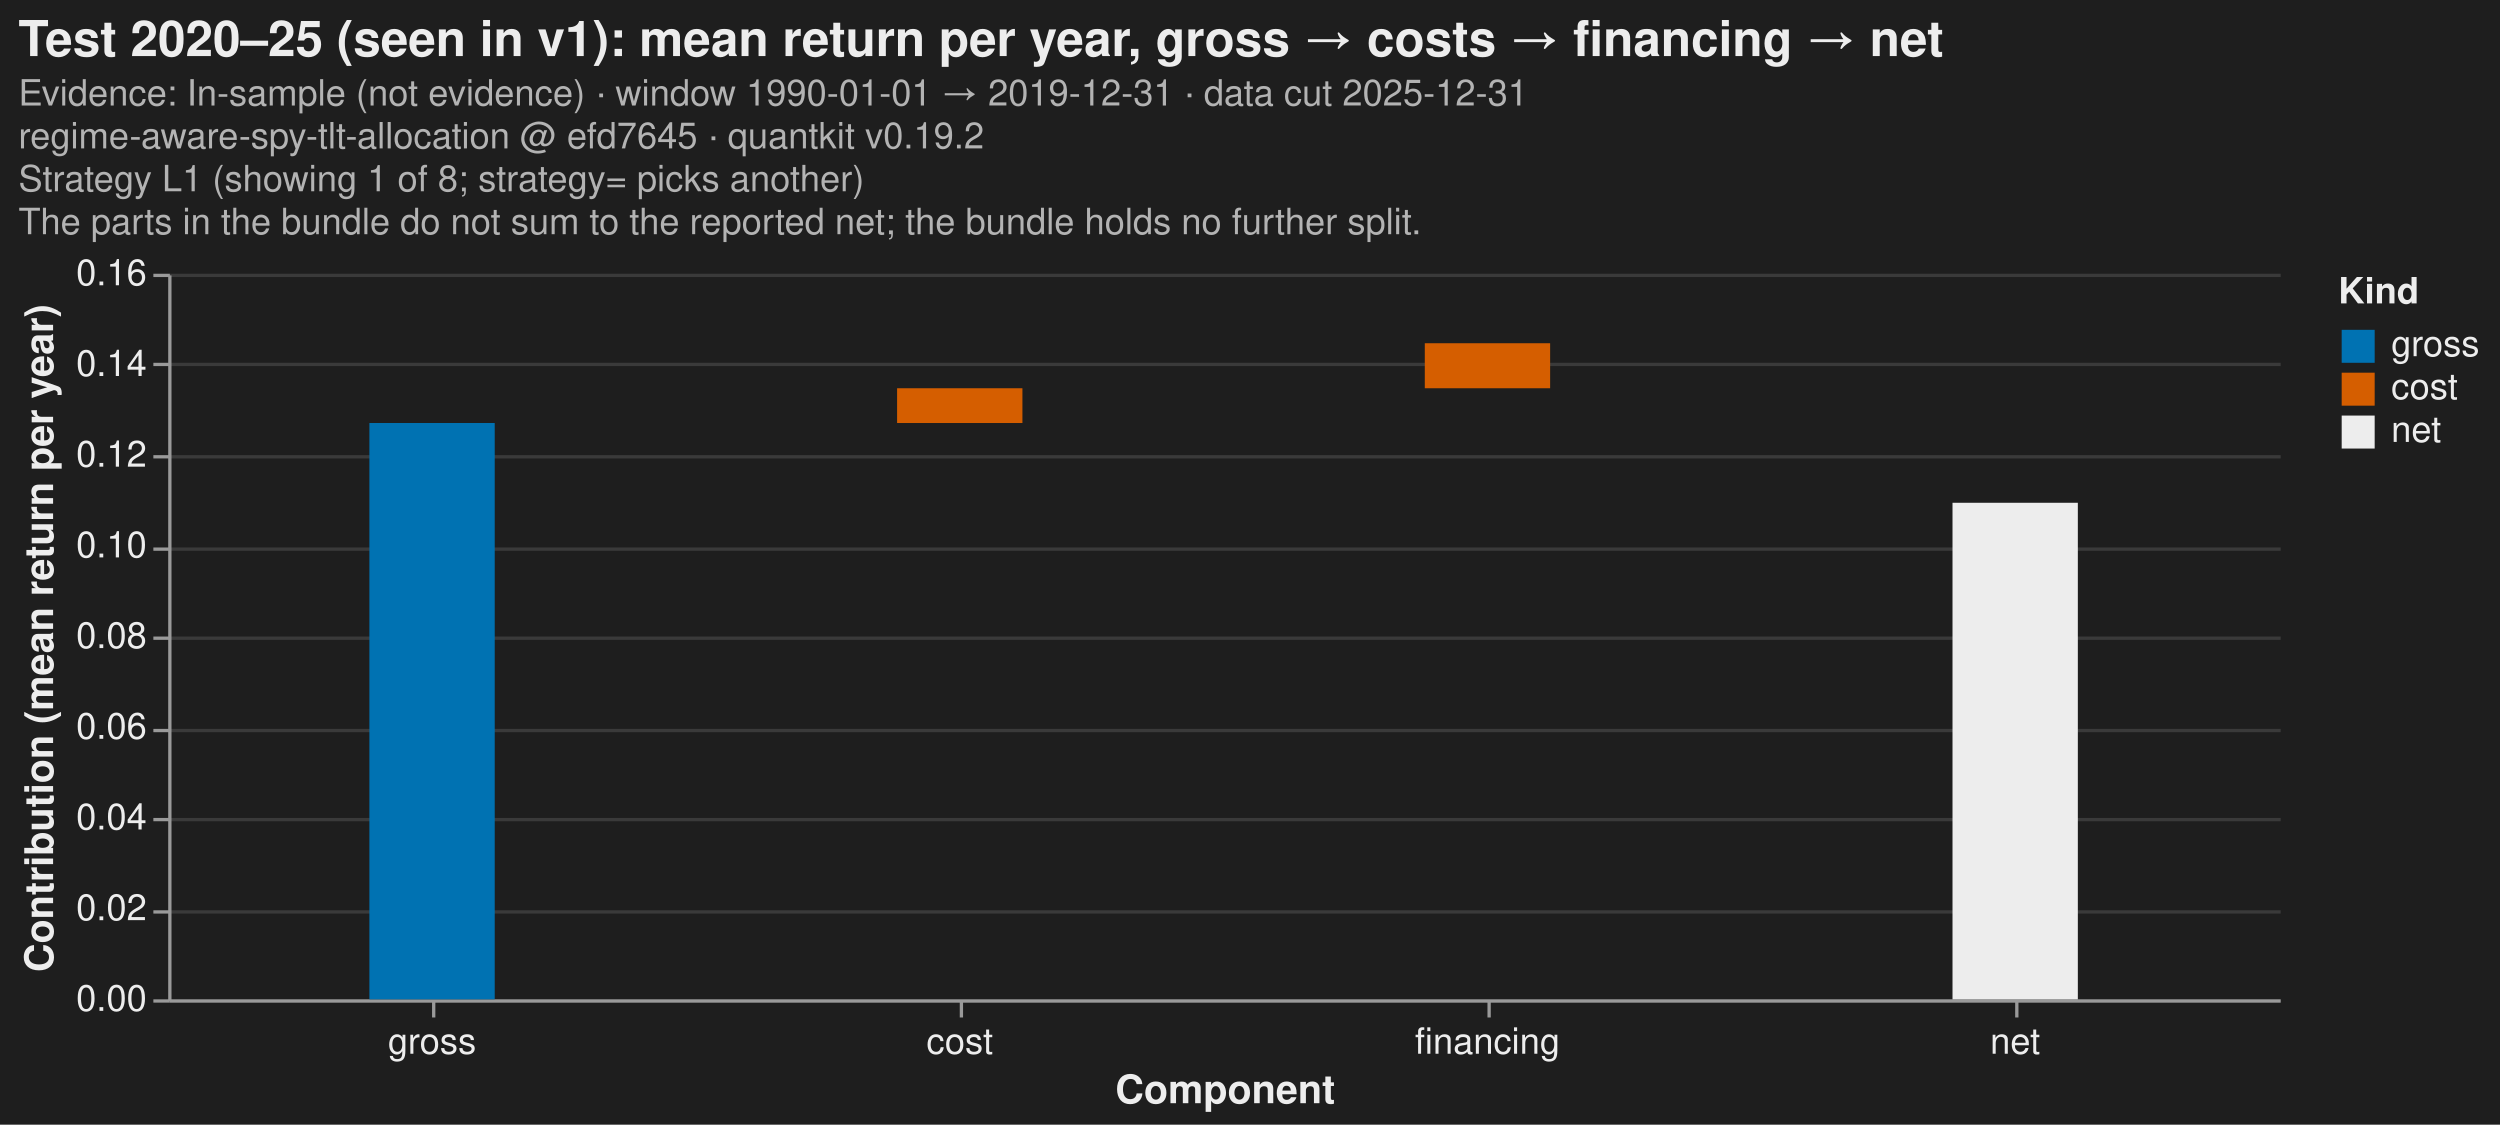
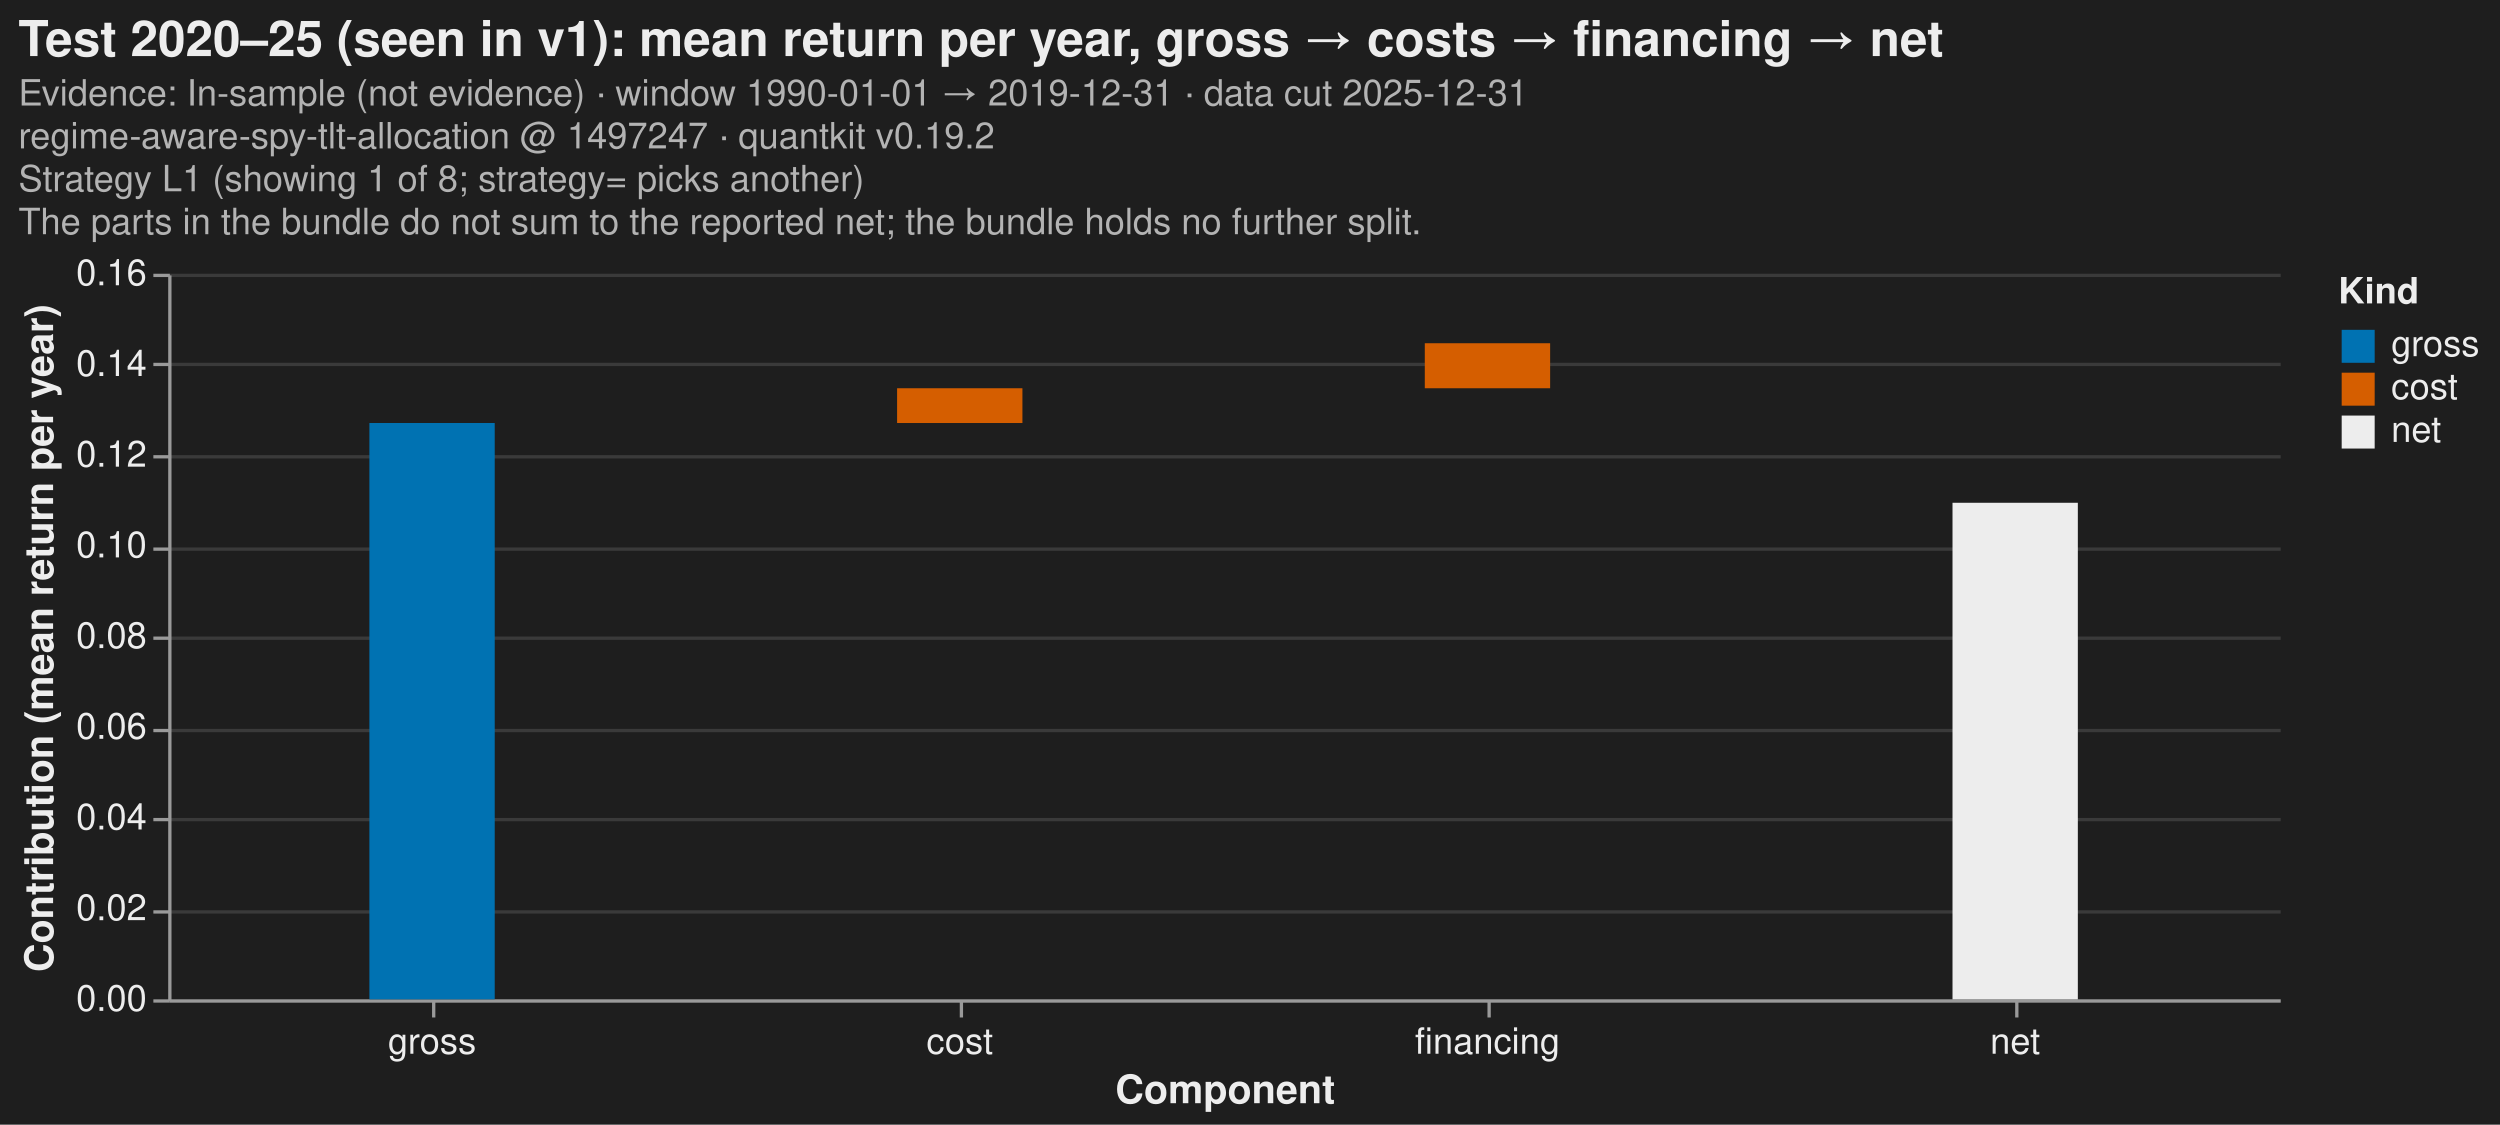
<svg xmlns="http://www.w3.org/2000/svg" version="1.1" class="marks" width="758" height="341" viewBox="0 0 758 341">
  <rect width="758" height="341" fill="#1E1E1E" />
  <g fill="none" stroke-miterlimit="10" transform="translate(51,83)">
    <g class="mark-group role-frame root" role="graphics-object" aria-roledescription="group mark container">
      <g transform="translate(0,0)">
        <path class="background" aria-hidden="true" d="M0,0h640v220h-640Z" />
        <g>
          <g class="mark-group role-axis" aria-hidden="true">
            <g transform="translate(0.5,0.5)">
              <path class="background" aria-hidden="true" d="M0,0h0v0h0Z" pointer-events="none" />
              <g>
                <g class="mark-rule role-axis-grid" pointer-events="none">
                  <line transform="translate(0,220)" x2="640" y2="0" stroke="#3A3A3A" stroke-width="1" opacity="1" />
                  <line transform="translate(0,193)" x2="640" y2="0" stroke="#3A3A3A" stroke-width="1" opacity="1" />
                  <line transform="translate(0,165)" x2="640" y2="0" stroke="#3A3A3A" stroke-width="1" opacity="1" />
                  <line transform="translate(0,138)" x2="640" y2="0" stroke="#3A3A3A" stroke-width="1" opacity="1" />
                  <line transform="translate(0,110)" x2="640" y2="0" stroke="#3A3A3A" stroke-width="1" opacity="1" />
                  <line transform="translate(0,83)" x2="640" y2="0" stroke="#3A3A3A" stroke-width="1" opacity="1" />
                  <line transform="translate(0,55)" x2="640" y2="0" stroke="#3A3A3A" stroke-width="1" opacity="1" />
                  <line transform="translate(0,27)" x2="640" y2="0" stroke="#3A3A3A" stroke-width="1" opacity="1" />
                  <line transform="translate(0,0)" x2="640" y2="0" stroke="#3A3A3A" stroke-width="1" opacity="1" />
                </g>
              </g>
              <path class="foreground" aria-hidden="true" d="" pointer-events="none" display="none" />
            </g>
          </g>
          <g class="mark-group role-axis" role="graphics-symbol" aria-roledescription="axis" aria-label="X-axis titled 'Component' for a discrete scale with 4 values: gross, cost, financing, net">
            <g transform="translate(0.5,220.5)">
              <path class="background" aria-hidden="true" d="M0,0h0v0h0Z" pointer-events="none" />
              <g>
                <g class="mark-rule role-axis-tick" pointer-events="none">
                  <line transform="translate(80,0)" x2="0" y2="5" stroke="#9A9A9A" stroke-width="1" opacity="1" />
                  <line transform="translate(240,0)" x2="0" y2="5" stroke="#9A9A9A" stroke-width="1" opacity="1" />
                  <line transform="translate(400,0)" x2="0" y2="5" stroke="#9A9A9A" stroke-width="1" opacity="1" />
                  <line transform="translate(560,0)" x2="0" y2="5" stroke="#9A9A9A" stroke-width="1" opacity="1" />
                </g>
                <g class="mark-text role-axis-label" pointer-events="none">
                  <text text-anchor="middle" transform="translate(79.5,16)" font-family="Helvetica Neue, Helvetica, Arial, sans-serif" font-size="11px" fill="#EDEDED" opacity="1">gross</text>
                  <text text-anchor="middle" transform="translate(239.5,16)" font-family="Helvetica Neue, Helvetica, Arial, sans-serif" font-size="11px" fill="#EDEDED" opacity="1">cost</text>
                  <text text-anchor="middle" transform="translate(399.5,16)" font-family="Helvetica Neue, Helvetica, Arial, sans-serif" font-size="11px" fill="#EDEDED" opacity="1">financing</text>
                  <text text-anchor="middle" transform="translate(559.5,16)" font-family="Helvetica Neue, Helvetica, Arial, sans-serif" font-size="11px" fill="#EDEDED" opacity="1">net</text>
                </g>
                <g class="mark-rule role-axis-domain" pointer-events="none">
                  <line transform="translate(0,0)" x2="640" y2="0" stroke="#9A9A9A" stroke-width="1" opacity="1" />
                </g>
                <g class="mark-text role-axis-title" pointer-events="none">
                  <text text-anchor="middle" transform="translate(320,31)" font-family="Helvetica Neue, Helvetica, Arial, sans-serif" font-size="12px" font-weight="bold" fill="#EDEDED" opacity="1">Component</text>
                </g>
              </g>
              <path class="foreground" aria-hidden="true" d="" pointer-events="none" display="none" />
            </g>
          </g>
          <g class="mark-group role-axis" role="graphics-symbol" aria-roledescription="axis" aria-label="Y-axis titled 'Contribution (mean return per year)' for a linear scale with values from 0.00 to 0.16">
            <g transform="translate(0.5,0.5)">
              <path class="background" aria-hidden="true" d="M0,0h0v0h0Z" pointer-events="none" />
              <g>
                <g class="mark-rule role-axis-tick" pointer-events="none">
                  <line transform="translate(0,220)" x2="-5" y2="0" stroke="#9A9A9A" stroke-width="1" opacity="1" />
                  <line transform="translate(0,193)" x2="-5" y2="0" stroke="#9A9A9A" stroke-width="1" opacity="1" />
                  <line transform="translate(0,165)" x2="-5" y2="0" stroke="#9A9A9A" stroke-width="1" opacity="1" />
                  <line transform="translate(0,138)" x2="-5" y2="0" stroke="#9A9A9A" stroke-width="1" opacity="1" />
                  <line transform="translate(0,110)" x2="-5" y2="0" stroke="#9A9A9A" stroke-width="1" opacity="1" />
                  <line transform="translate(0,83)" x2="-5" y2="0" stroke="#9A9A9A" stroke-width="1" opacity="1" />
                  <line transform="translate(0,55)" x2="-5" y2="0" stroke="#9A9A9A" stroke-width="1" opacity="1" />
                  <line transform="translate(0,27)" x2="-5" y2="0" stroke="#9A9A9A" stroke-width="1" opacity="1" />
                  <line transform="translate(0,0)" x2="-5" y2="0" stroke="#9A9A9A" stroke-width="1" opacity="1" />
                </g>
                <g class="mark-text role-axis-label" pointer-events="none">
                  <text text-anchor="end" transform="translate(-7,223)" font-family="Helvetica Neue, Helvetica, Arial, sans-serif" font-size="11px" fill="#EDEDED" opacity="1">0.00</text>
                  <text text-anchor="end" transform="translate(-7,195.5)" font-family="Helvetica Neue, Helvetica, Arial, sans-serif" font-size="11px" fill="#EDEDED" opacity="1">0.02</text>
                  <text text-anchor="end" transform="translate(-7,168)" font-family="Helvetica Neue, Helvetica, Arial, sans-serif" font-size="11px" fill="#EDEDED" opacity="1">0.04</text>
                  <text text-anchor="end" transform="translate(-7,140.5)" font-family="Helvetica Neue, Helvetica, Arial, sans-serif" font-size="11px" fill="#EDEDED" opacity="1">0.06</text>
                  <text text-anchor="end" transform="translate(-7,113)" font-family="Helvetica Neue, Helvetica, Arial, sans-serif" font-size="11px" fill="#EDEDED" opacity="1">0.08</text>
                  <text text-anchor="end" transform="translate(-7,85.5)" font-family="Helvetica Neue, Helvetica, Arial, sans-serif" font-size="11px" fill="#EDEDED" opacity="1">0.10</text>
                  <text text-anchor="end" transform="translate(-7,58)" font-family="Helvetica Neue, Helvetica, Arial, sans-serif" font-size="11px" fill="#EDEDED" opacity="1">0.12</text>
                  <text text-anchor="end" transform="translate(-7,30.5)" font-family="Helvetica Neue, Helvetica, Arial, sans-serif" font-size="11px" fill="#EDEDED" opacity="1">0.14</text>
                  <text text-anchor="end" transform="translate(-7,3)" font-family="Helvetica Neue, Helvetica, Arial, sans-serif" font-size="11px" fill="#EDEDED" opacity="1">0.16</text>
                </g>
                <g class="mark-rule role-axis-domain" pointer-events="none">
                  <line transform="translate(0,220)" x2="0" y2="-220" stroke="#9A9A9A" stroke-width="1" opacity="1" />
                </g>
                <g class="mark-text role-axis-title" pointer-events="none">
                  <text text-anchor="middle" transform="translate(-32.406,110) rotate(-90) translate(0,-3)" font-family="Helvetica Neue, Helvetica, Arial, sans-serif" font-size="12px" font-weight="bold" fill="#EDEDED" opacity="1">Contribution (mean return per year)</text>
                </g>
              </g>
              <path class="foreground" aria-hidden="true" d="" pointer-events="none" display="none" />
            </g>
          </g>
          <g class="mark-rect role-mark marks" role="graphics-object" aria-roledescription="rect mark container">
            <path aria-label="Component: gross; Contribution (mean return per year): 0; Kind: gross; part: gross; value: 0.1271" role="graphics-symbol" aria-roledescription="bar" d="M61,45.255h38v174.745h-38Z" fill="#0072B2" />
            <path aria-label="Component: cost; Contribution (mean return per year): 0.127087032981; Kind: cost; part: cost; value: −0.007663" role="graphics-symbol" aria-roledescription="bar" d="M221,34.719h38v10.537h-38Z" fill="#D55E00" />
            <path aria-label="Component: financing; Contribution (mean return per year): 0.134749948051; Kind: cost; part: financing; value: −0.009927" role="graphics-symbol" aria-roledescription="bar" d="M381,21.07h38v13.649h-38Z" fill="#D55E00" />
            <path aria-label="Component: net; Contribution (mean return per year): 0; Kind: net; part: net; value: 0.1095" role="graphics-symbol" aria-roledescription="bar" d="M541,69.441h38v150.559h-38Z" fill="#EDEDED" />
          </g>
          <g class="mark-group role-legend" role="graphics-symbol" aria-roledescription="legend" aria-label="Symbol legend titled 'Kind' for fill color with 3 values: gross, cost, net">
            <g transform="translate(658,0)">
              <path class="background" aria-hidden="true" d="M0,0h44v53h-44Z" pointer-events="none" />
              <g>
                <g class="mark-group role-legend-entry">
                  <g transform="translate(0,16)">
                    <path class="background" aria-hidden="true" d="M0,0h0v0h0Z" pointer-events="none" />
                    <g>
                      <g class="mark-group role-scope" role="graphics-object" aria-roledescription="group mark container">
                        <g transform="translate(0,0)">
                          <path class="background" aria-hidden="true" d="M0,0h43.093v11h-43.093Z" pointer-events="none" opacity="1" />
                          <g>
                            <g class="mark-symbol role-legend-symbol" pointer-events="none">
                              <path transform="translate(6,6)" d="M-5,-5h10v10h-10Z" fill="#0072B2" stroke-width="1.5" opacity="1" />
                            </g>
                            <g class="mark-text role-legend-label" pointer-events="none">
                              <text text-anchor="start" transform="translate(16,9)" font-family="Helvetica Neue, Helvetica, Arial, sans-serif" font-size="11px" fill="#EDEDED" opacity="1">gross</text>
                            </g>
                          </g>
                          <path class="foreground" aria-hidden="true" d="" pointer-events="none" display="none" />
                        </g>
                        <g transform="translate(0,13)">
                          <path class="background" aria-hidden="true" d="M0,0h43.093v11h-43.093Z" pointer-events="none" opacity="1" />
                          <g>
                            <g class="mark-symbol role-legend-symbol" pointer-events="none">
                              <path transform="translate(6,6)" d="M-5,-5h10v10h-10Z" fill="#D55E00" stroke-width="1.5" opacity="1" />
                            </g>
                            <g class="mark-text role-legend-label" pointer-events="none">
                              <text text-anchor="start" transform="translate(16,9)" font-family="Helvetica Neue, Helvetica, Arial, sans-serif" font-size="11px" fill="#EDEDED" opacity="1">cost</text>
                            </g>
                          </g>
                          <path class="foreground" aria-hidden="true" d="" pointer-events="none" display="none" />
                        </g>
                        <g transform="translate(0,26)">
                          <path class="background" aria-hidden="true" d="M0,0h43.093v11h-43.093Z" pointer-events="none" opacity="1" />
                          <g>
                            <g class="mark-symbol role-legend-symbol" pointer-events="none">
                              <path transform="translate(6,6)" d="M-5,-5h10v10h-10Z" fill="#EDEDED" stroke-width="1.5" opacity="1" />
                            </g>
                            <g class="mark-text role-legend-label" pointer-events="none">
                              <text text-anchor="start" transform="translate(16,9)" font-family="Helvetica Neue, Helvetica, Arial, sans-serif" font-size="11px" fill="#EDEDED" opacity="1">net</text>
                            </g>
                          </g>
                          <path class="foreground" aria-hidden="true" d="" pointer-events="none" display="none" />
                        </g>
                      </g>
                    </g>
                    <path class="foreground" aria-hidden="true" d="" pointer-events="none" display="none" />
                  </g>
                </g>
                <g class="mark-text role-legend-title" pointer-events="none">
                  <text text-anchor="start" transform="translate(0,9)" font-family="Helvetica Neue, Helvetica, Arial, sans-serif" font-size="11px" font-weight="bold" fill="#EDEDED" opacity="1">Kind</text>
                </g>
              </g>
              <path class="foreground" aria-hidden="true" d="" pointer-events="none" display="none" />
            </g>
          </g>
          <g class="mark-group role-title">
            <g transform="translate(-45.406,-78)">
              <path class="background" aria-hidden="true" d="M0,0h0v0h0Z" pointer-events="none" />
              <g>
                <g class="mark-text role-title-text" role="graphics-symbol" aria-roledescription="title" aria-label="Title text 'Test 2020–25 (seen in v1): mean return per year, gross → costs → financing → net'" pointer-events="none">
                  <text text-anchor="start" transform="translate(0,12)" font-family="Helvetica Neue, Helvetica, Arial, sans-serif" font-size="15px" font-weight="bold" fill="#EDEDED" opacity="1">Test 2020–25 (seen in v1): mean return per year, gross → costs → financing → net</text>
                </g>
-                 <g class="mark-text role-title-subtitle" role="graphics-symbol" aria-roledescription="subtitle" aria-label="Subtitle text 'Evidence: In-sample (not evidence) · window 1990-01-01 → 2019-12-31 · data cut 2025-12-31 regime-aware-spy-tlt-allocation @ efd7645 · quantkit v0.19.2 Strategy L1 (showing 1 of 8; strategy= picks another) The parts in the bundle do not sum to the reported net; the bundle holds no further split.'" pointer-events="none">
+                 <g class="mark-text role-title-subtitle" role="graphics-symbol" aria-roledescription="subtitle" aria-label="Subtitle text 'Evidence: In-sample (not evidence) · window 1990-01-01 → 2019-12-31 · data cut 2025-12-31 regime-aware-spy-tlt-allocation @ 1497247 · quantkit v0.19.2 Strategy L1 (showing 1 of 8; strategy= picks another) The parts in the bundle do not sum to the reported net; the bundle holds no further split.'" pointer-events="none">
                  <text text-anchor="start" transform="translate(0,27)" font-family="Helvetica Neue, Helvetica, Arial, sans-serif" font-size="11px" fill="#B3B3B3" opacity="1">
                    <tspan>Evidence: In-sample (not evidence) · window 1990-01-01 → 2019-12-31 · data cut 2025-12-31</tspan>
-                     <tspan x="0" dy="13">regime-aware-spy-tlt-allocation @ efd7645 · quantkit v0.19.2</tspan>
+                     <tspan x="0" dy="13">regime-aware-spy-tlt-allocation @ 1497247 · quantkit v0.19.2</tspan>
                    <tspan x="0" dy="13">Strategy L1 (showing 1 of 8; strategy= picks another)</tspan>
                    <tspan x="0" dy="13">The parts in the bundle do not sum to the reported net; the bundle holds no further split.</tspan>
                  </text>
                </g>
              </g>
              <path class="foreground" aria-hidden="true" d="" pointer-events="none" display="none" />
            </g>
          </g>
        </g>
        <path class="foreground" aria-hidden="true" d="" display="none" />
      </g>
    </g>
  </g>
</svg>
